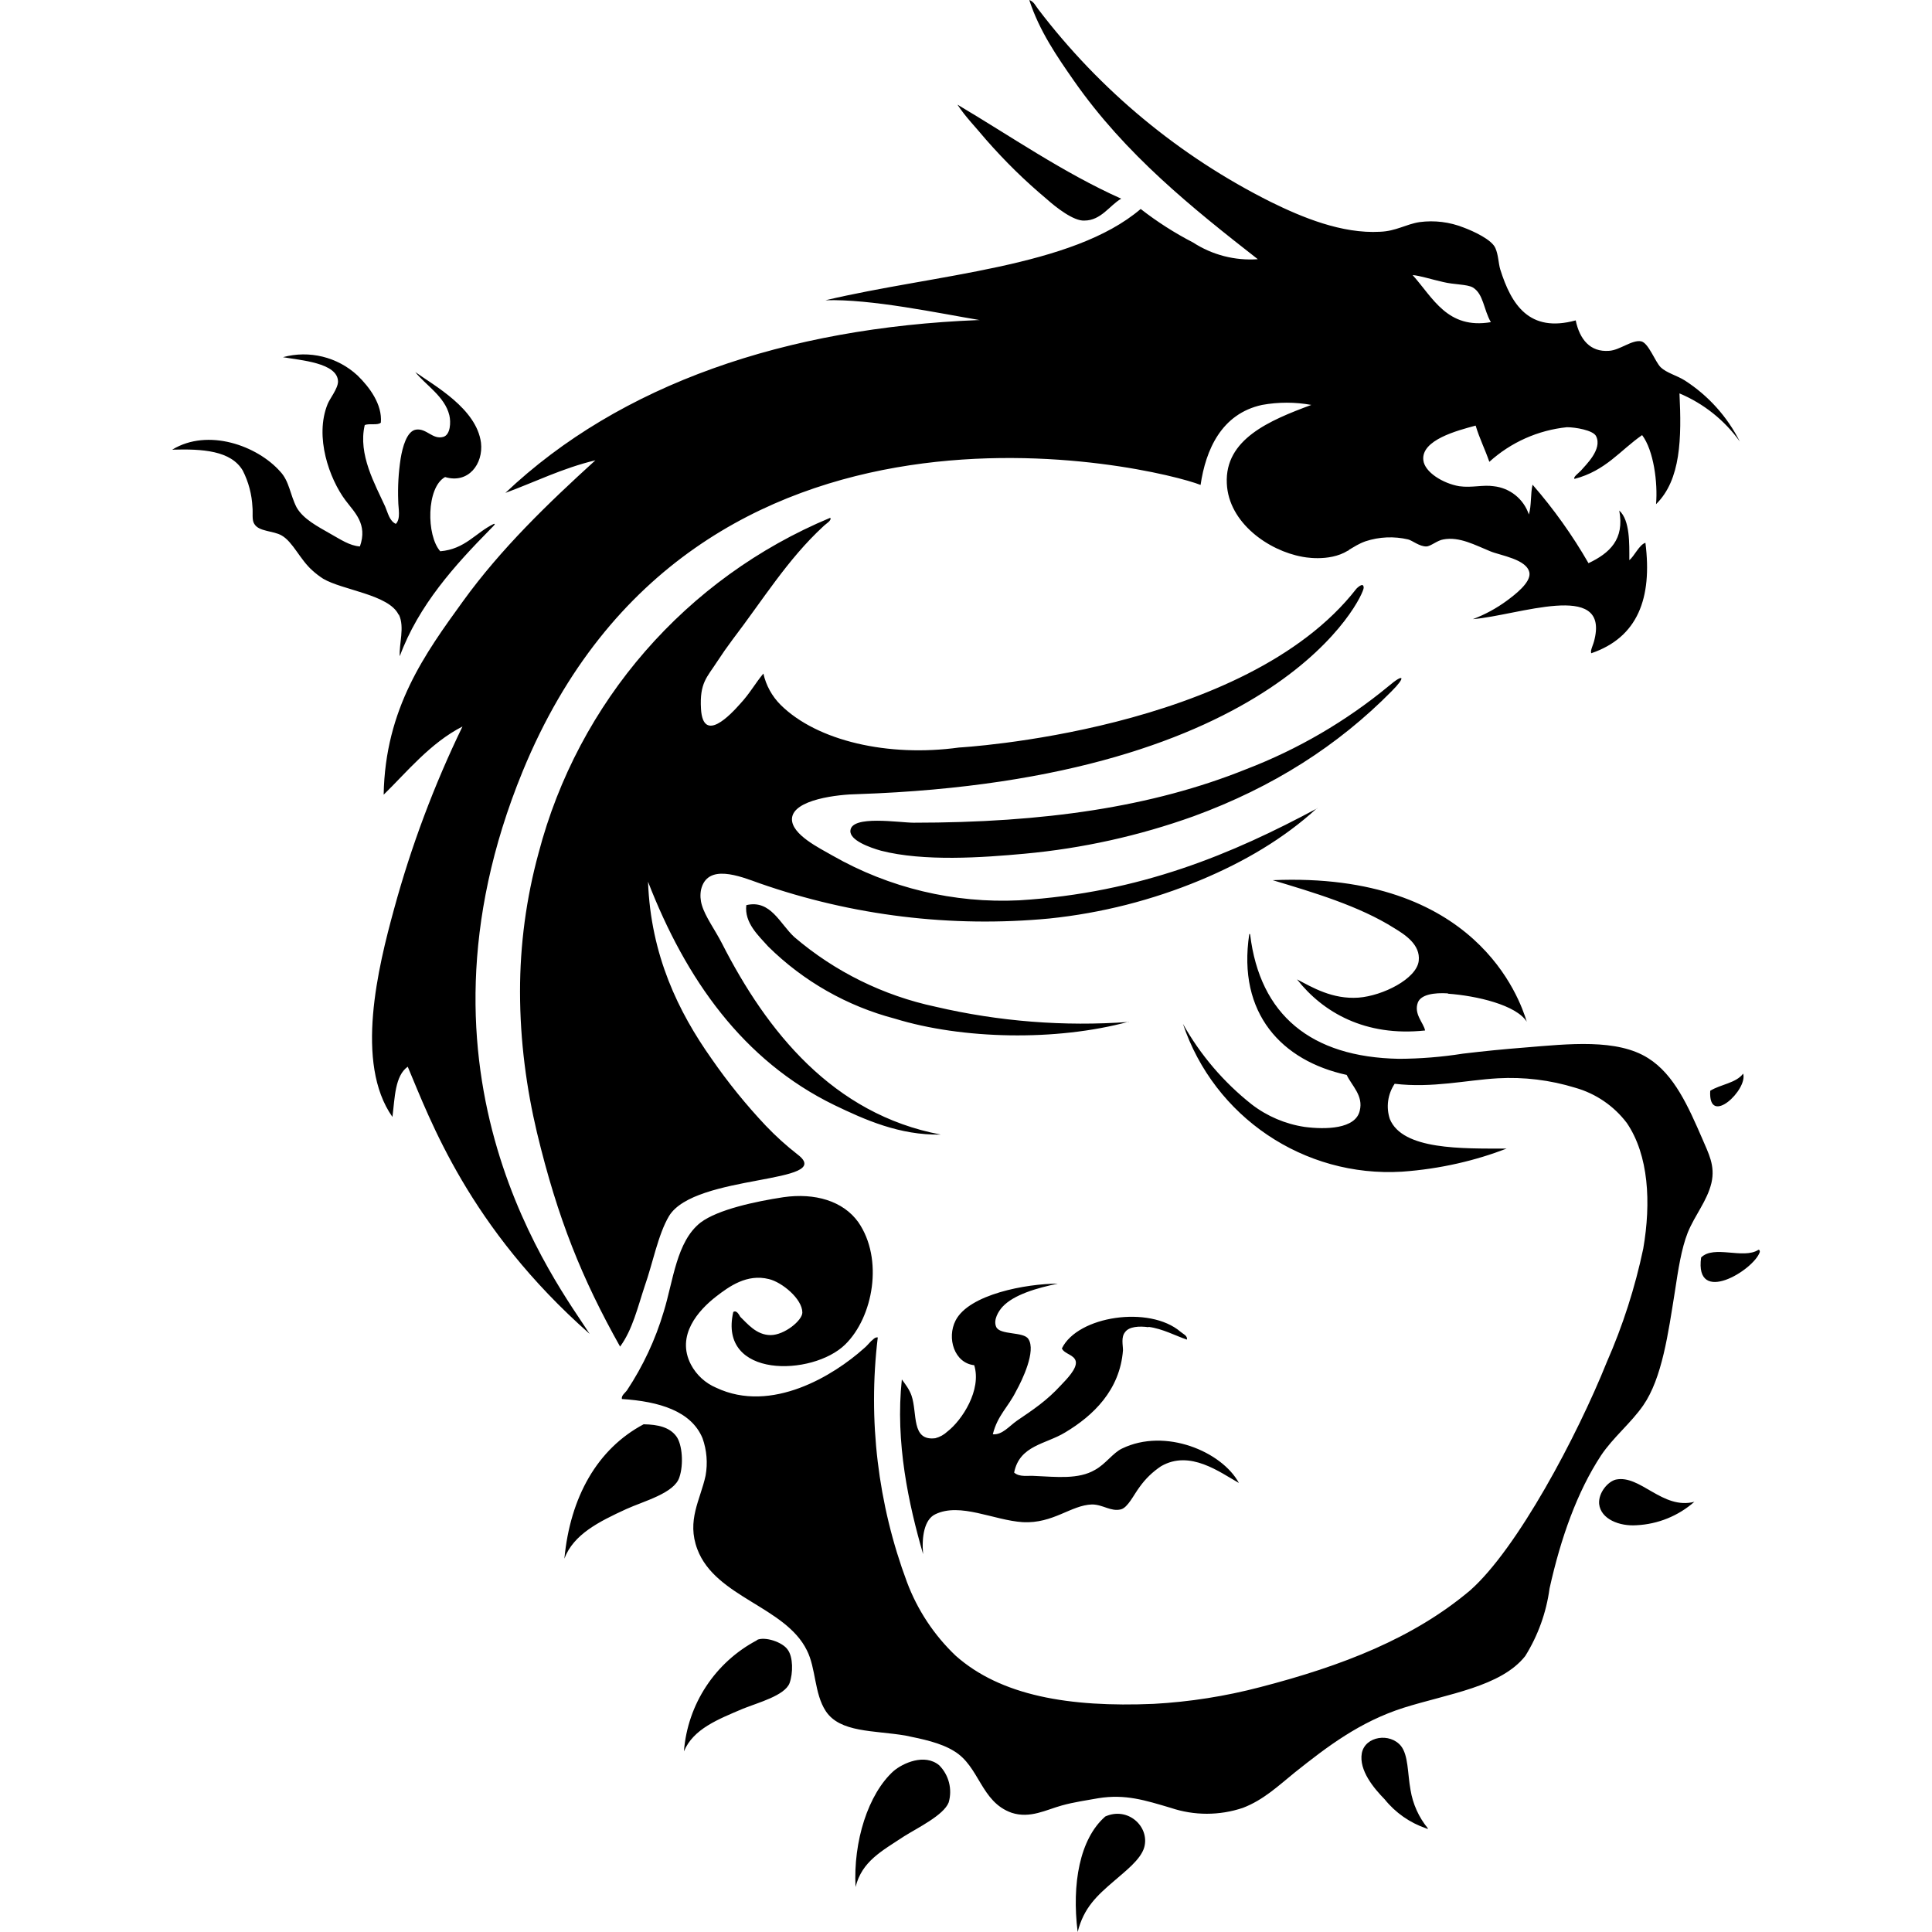
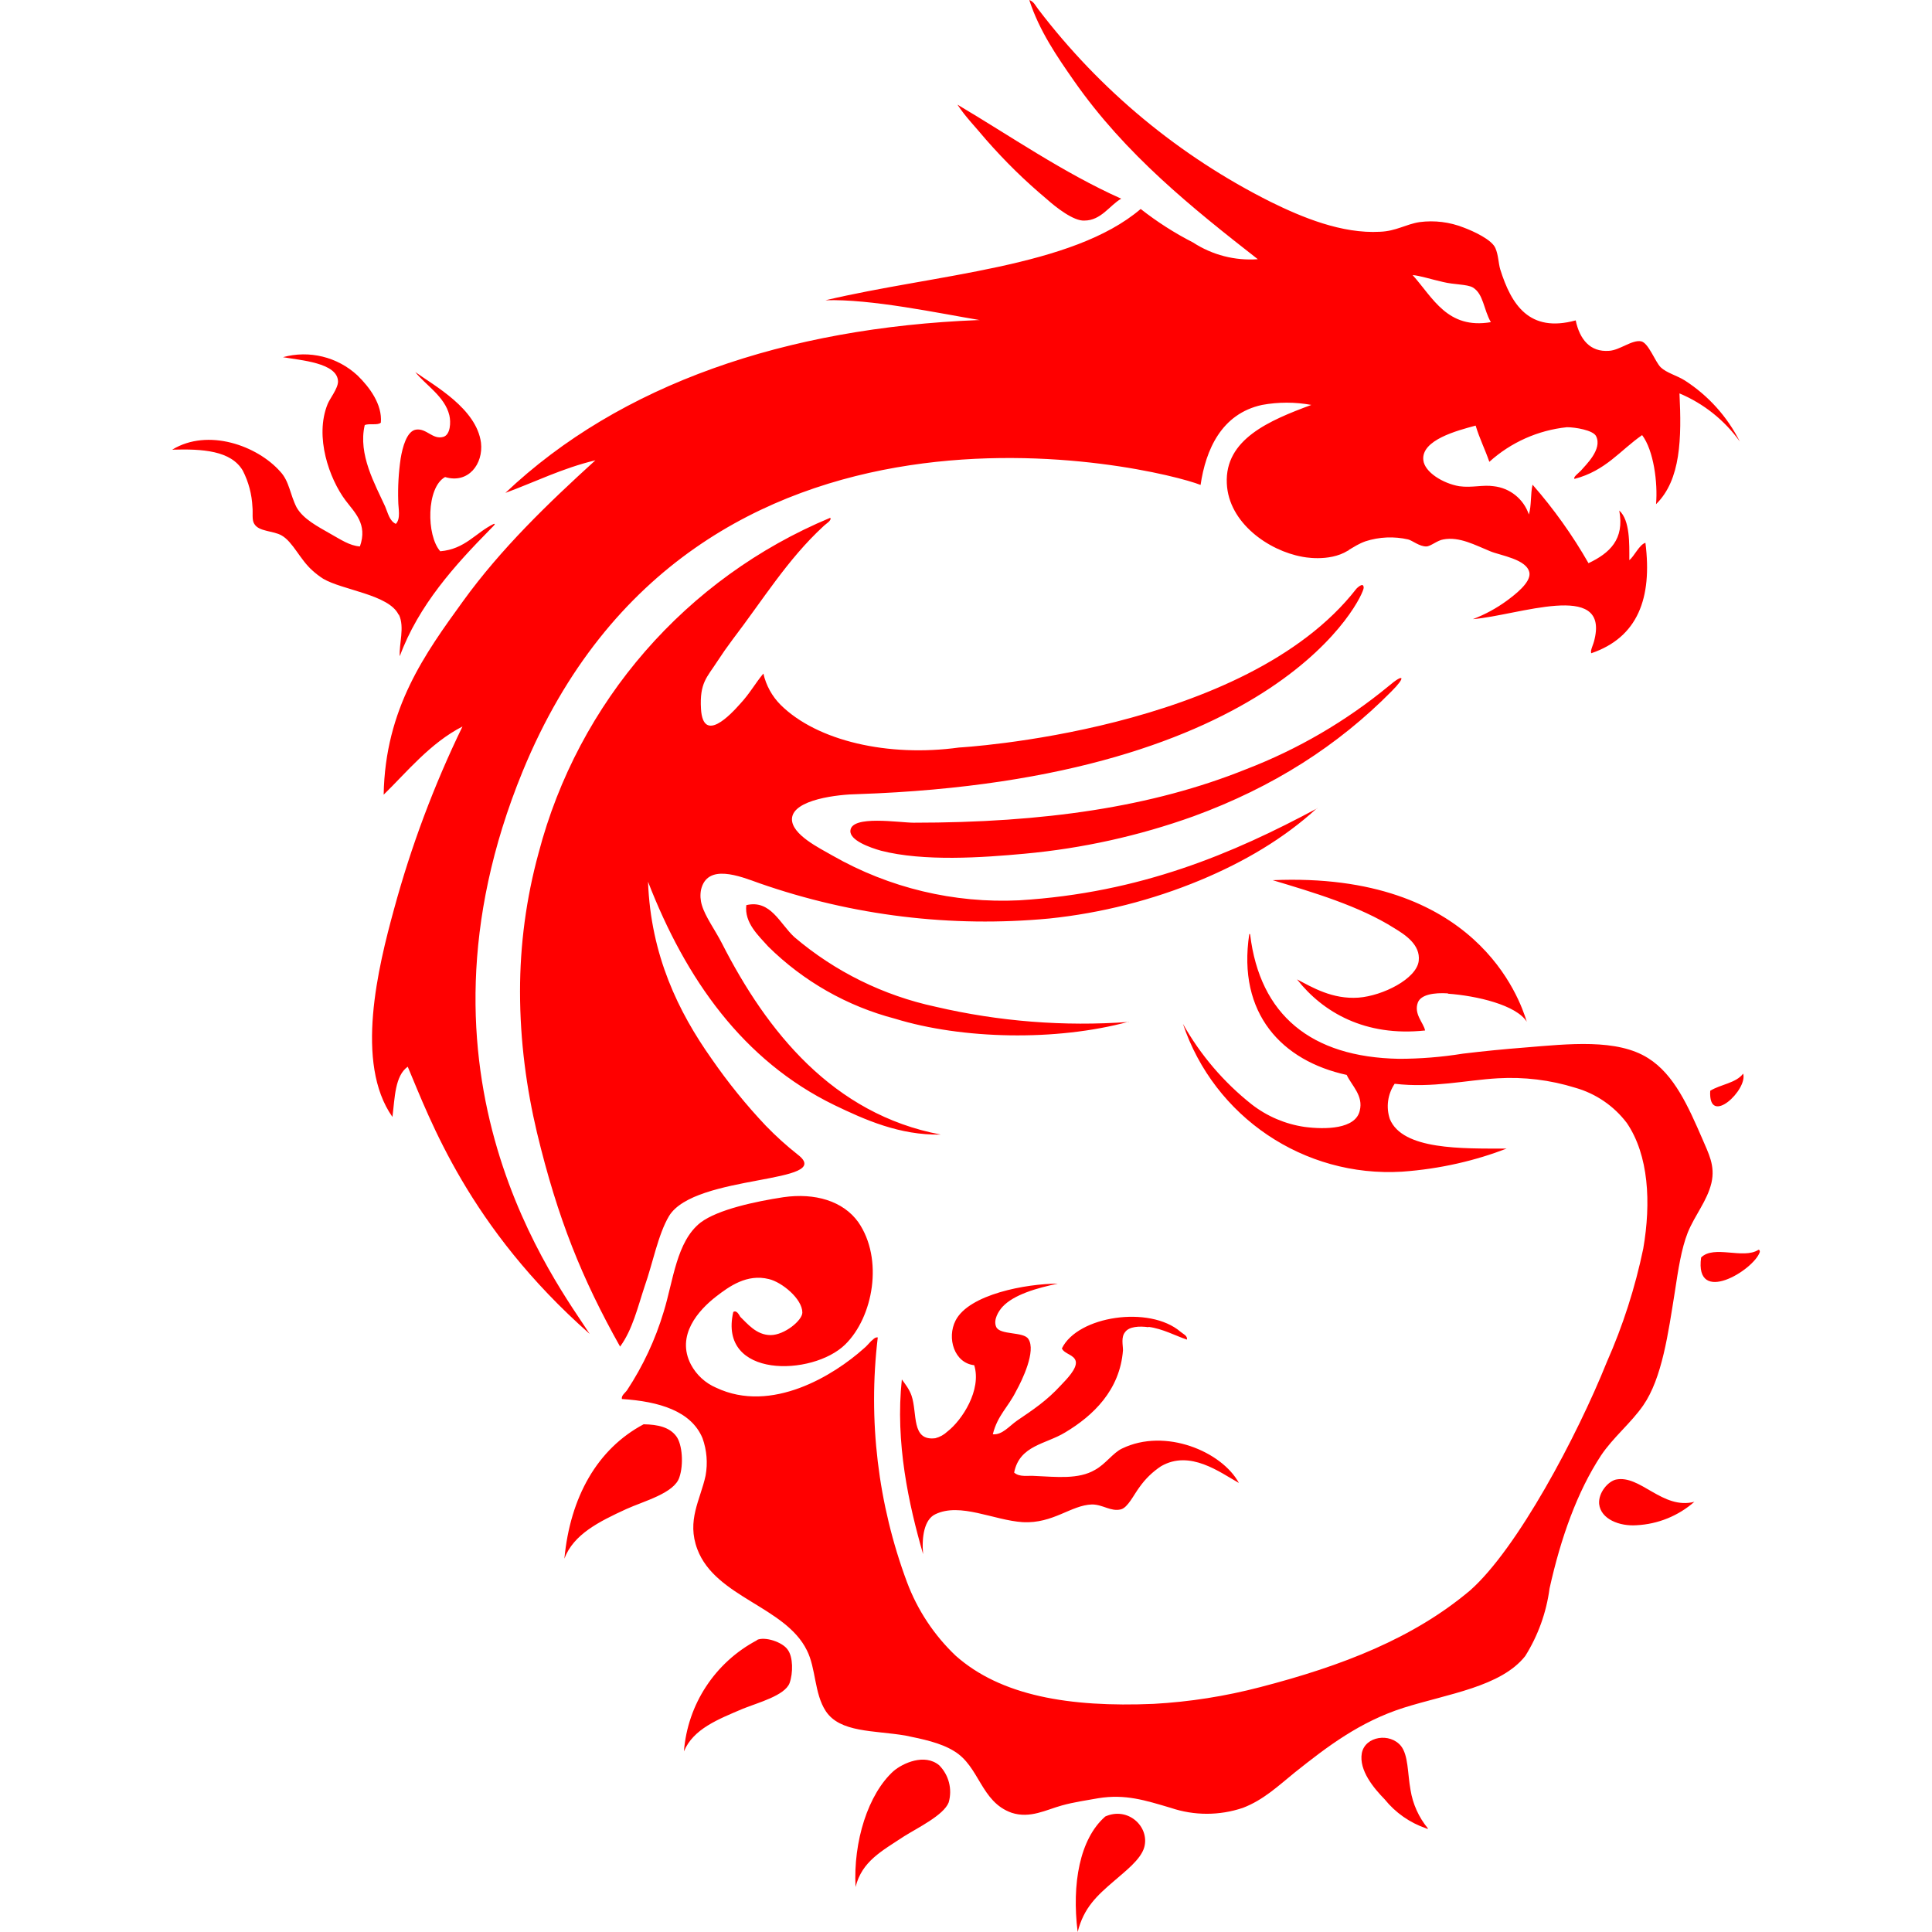
- <svg xmlns="http://www.w3.org/2000/svg" role="img" viewBox="0 0 24 24">
-   <path d="M16.362 10.042c-1.044.56-2.193 1.05-3.7 1.142a4.26 4.26 0 0 1-2.321-.556c-.155-.09-.51-.26-.503-.457.011-.242.582-.303.816-.306 5.262-.178 6.29-2.472 6.286-2.563 0-.083-.09.011-.09.011-1.38 1.777-4.937 1.973-4.937 1.973-.877.121-1.761-.08-2.215-.529a.794.794 0 0 1-.215-.39c-.102.122-.17.25-.291.379-.114.128-.458.499-.484.06-.019-.325.076-.393.2-.586a5.178 5.178 0 0 1 .193-.276c.374-.49.684-.997 1.123-1.402.037-.038.11-.075.09-.11a6.221 6.221 0 0 0-3.624 4.166 6.508 6.508 0 0 0-.23 1.72c0 .62.082 1.209.21 1.75.258 1.073.56 1.817 1.033 2.66.155-.211.219-.491.306-.752.098-.276.166-.642.302-.87.321-.528 2.079-.396 1.599-.763a3.613 3.613 0 0 1-.397-.359 7.083 7.083 0 0 1-.673-.831c-.412-.582-.756-1.285-.79-2.2.469 1.21 1.18 2.222 2.313 2.774.378.182.813.378 1.323.367-1.341-.253-2.162-1.285-2.717-2.374-.087-.17-.208-.332-.25-.476a.4.4 0 0 1-.011-.189c.076-.336.484-.17.726-.083a8.489 8.489 0 0 0 3.602.438 6.678 6.678 0 0 0 1.874-.476c.545-.227 1.04-.518 1.452-.896m-2.34 2.657a8.001 8.001 0 0 1-2.4-.189 3.969 3.969 0 0 1-1.754-.865c-.181-.166-.295-.469-.597-.397-.026.22.151.378.272.514a3.507 3.507 0 0 0 1.573.896c.835.257 2.003.283 2.906.038M11.35 10.22c-.178 0-.771-.098-.786.098-.012.121.245.212.381.25.53.136 1.255.086 1.784.037a8.515 8.515 0 0 0 2.098-.465c.99-.362 1.795-.88 2.457-1.55.181-.18.162-.234-.034-.067a6.365 6.365 0 0 1-1.769 1.032c-1.172.472-2.517.665-4.131.665m6.576-6.717c.136.034.299.027.37.068.133.08.133.273.224.431-.54.091-.718-.302-.972-.585.091.007.227.052.378.086M7.325 16.57c-.393-.613-2.39-3.19-.832-6.989 2.128-5.178 7.88-3.772 8.421-3.557.064-.434.257-.884.764-.994a1.712 1.712 0 0 1 .612 0c-.522.193-1.077.427-1.05.976.022.49.52.835.936.91 0 0 .33.072.567-.075a.019.019 0 0 0 .016-.012c.064-.037.12-.075.204-.105a.979.979 0 0 1 .529-.023c.049.011.143.09.227.087.052 0 .136-.076.211-.087.2-.038.397.072.582.147.125.053.465.099.488.273.011.12-.178.264-.28.34a1.765 1.765 0 0 1-.423.23c.56-.045 1.682-.48 1.512.246-.015.076-.057.14-.042.178.578-.197.76-.685.673-1.372-.076.022-.14.17-.2.215v-.004c0-.196.01-.491-.125-.612.068.359-.121.53-.382.654a6.176 6.176 0 0 0-.695-.975c-.027.113-.012.26-.046.37a.518.518 0 0 0-.438-.351c-.129-.02-.272.022-.427 0-.2-.034-.431-.174-.446-.325-.027-.25.423-.367.65-.428.049.163.117.295.17.45a1.693 1.693 0 0 1 .964-.43c.102 0 .329.037.363.113.079.162-.129.355-.19.427-.037.038-.098.08-.079.102.39-.102.567-.355.84-.544.143.189.196.59.173.858.31-.303.318-.824.291-1.376a1.761 1.761 0 0 1 .749.597 1.943 1.943 0 0 0-.68-.756c-.1-.064-.228-.094-.303-.166-.068-.068-.151-.303-.242-.322-.113-.022-.265.11-.397.118-.238.019-.367-.144-.416-.378-.578.158-.8-.197-.937-.632-.023-.075-.023-.18-.06-.264-.042-.106-.273-.212-.394-.257a1.092 1.092 0 0 0-.548-.068c-.17.026-.294.113-.491.12-.476.027-.971-.18-1.357-.37A8.289 8.289 0 0 1 12.896.113c-.03-.038-.053-.094-.11-.113.125.385.348.707.556 1.005.639.915 1.47 1.58 2.283 2.215a1.308 1.308 0 0 1-.805-.208 4.165 4.165 0 0 1-.65-.416c-.85.726-2.548.81-3.916 1.134.567-.019 1.417.163 1.916.246h-.015c-2.389.094-4.449.794-5.877 2.147.37-.136.706-.306 1.118-.405-.59.537-1.171 1.096-1.644 1.75-.468.647-.967 1.33-.986 2.404.287-.28.578-.642.979-.847a13.108 13.108 0 0 0-.85 2.268c-.197.718-.492 1.913-.02 2.582.03-.238.03-.51.19-.624.28.661.76 1.996 2.26 3.319m5.68-14.095c.114.102.333.273.465.265.208 0 .314-.189.458-.272-.719-.321-1.388-.786-2.034-1.168.098.151.227.28.355.435.239.272.477.506.756.74m-8.05 5.16c.075.155 0 .366.011.517.234-.635.688-1.134 1.119-1.572.023-.026.087-.08.049-.072-.227.11-.355.314-.665.34-.174-.196-.174-.793.06-.922.288.087.477-.162.446-.427-.056-.423-.578-.707-.816-.877.125.159.367.303.423.537.02.083.015.242-.075.268-.133.038-.208-.11-.34-.09-.114.018-.167.219-.19.359a2.76 2.76 0 0 0-.03.529c0 .087.034.219-.03.283-.08-.038-.098-.136-.132-.215-.125-.276-.34-.647-.254-1.013.057-.023.163.007.2-.03.02-.227-.143-.443-.29-.586a.983.983 0 0 0-.926-.227c.211.038.68.068.684.302 0 .087-.102.212-.129.28-.166.408.023.93.22 1.194.113.152.28.295.181.575-.128-.008-.246-.09-.363-.155-.166-.095-.34-.185-.423-.329-.083-.162-.09-.325-.204-.446-.284-.321-.896-.544-1.342-.272.378-.011.73.011.877.26a1.119 1.119 0 0 1 .12.454c.008.068-.01.16.023.208.057.098.235.083.34.144.14.08.227.298.382.435a1.02 1.02 0 0 0 .133.102c.242.143.816.196.937.446m3.046 10.057c-.578.306-.914.907-.986 1.67.113-.302.43-.46.767-.615.216-.099.601-.197.662-.397.053-.155.037-.405-.038-.507-.083-.113-.227-.147-.405-.15m1.406 2.683a1.708 1.708 0 0 0-.907 1.38c.117-.28.424-.398.734-.53.189-.076.517-.162.578-.317.045-.125.045-.326-.023-.416-.064-.095-.283-.167-.382-.121m1.701 1.625c-.321.287-.506.88-.476 1.444.08-.321.325-.446.605-.631.162-.102.491-.261.552-.42a.469.469 0 0 0-.118-.461c-.181-.151-.453-.026-.567.072m2.627.567c-.313.276-.415.831-.34 1.432.076-.302.238-.45.454-.635.128-.113.332-.264.374-.42.068-.256-.208-.51-.491-.377m.544-6.085c.174.022.34.113.476.158.011-.049-.05-.071-.08-.098-.385-.329-1.277-.196-1.473.208.034.072.155.076.173.162.016.091-.117.223-.185.295-.177.193-.344.303-.544.439-.098.068-.185.181-.302.17.06-.238.189-.333.29-.537.076-.136.25-.499.152-.646-.057-.095-.355-.046-.4-.151-.039-.087.03-.197.079-.25.14-.151.43-.234.687-.287-.393 0-1.103.132-1.27.457-.113.22-.015.53.231.556.095.306-.151.684-.333.824a.344.344 0 0 1-.15.083c-.303.038-.22-.31-.296-.53-.026-.075-.075-.139-.12-.2-.084.783.086 1.554.264 2.17-.019-.215.015-.43.151-.495.31-.151.726.075 1.089.098.378.019.597-.212.858-.22.136 0 .234.092.359.061.087-.022.159-.181.234-.28a1.017 1.017 0 0 1 .265-.256c.359-.208.73.075.967.208-.211-.39-.914-.688-1.451-.428-.113.053-.204.193-.336.265-.205.121-.48.087-.745.076-.09-.008-.189.019-.26-.042.067-.34.392-.351.634-.499.348-.208.68-.525.718-1.02 0-.068-.026-.163.027-.227.049-.068.174-.076.29-.06m3.138 5.204c-.136-.17-.446-.125-.488.087-.038.215.151.438.284.574a1.126 1.126 0 0 0 .514.36c.011 0 .019.018.022 0a1.01 1.01 0 0 1-.215-.477c-.038-.211-.026-.43-.12-.548m.585-9.343c.359.026.847.14.979.348-.087-.284-.631-1.867-3.156-1.758.503.151 1.077.321 1.512.597.132.08.325.204.302.405-.026.223-.446.434-.748.457-.325.023-.575-.128-.764-.227.321.409.847.715 1.591.635-.018-.094-.143-.204-.09-.347.038-.099.2-.125.374-.114m2.086 6.04c-.098.023-.219.163-.208.302.02.19.254.28.465.265a1.175 1.175 0 0 0 .718-.291c-.396.102-.672-.34-.975-.276m.34-.922c.235-.34.31-.896.393-1.414.042-.276.08-.529.16-.733.09-.22.241-.393.294-.616.05-.216-.038-.37-.113-.548-.174-.4-.348-.798-.673-1.002-.386-.245-.987-.177-1.535-.132a18.282 18.282 0 0 0-.767.076 5.216 5.216 0 0 1-.794.064c-1.096-.02-1.727-.548-1.848-1.542 0 0 0-.012-.011-.008-.151.99.408 1.576 1.21 1.75.064.136.21.257.162.446-.053.227-.424.234-.684.2a1.425 1.425 0 0 1-.658-.28 3.383 3.383 0 0 1-.854-1 2.699 2.699 0 0 0 2.721 1.836c.48-.034.919-.14 1.3-.287-.555 0-1.292.019-1.451-.367a.503.503 0 0 1 .06-.438c.47.056.889-.046 1.282-.068a2.744 2.744 0 0 1 .96.117 1.22 1.22 0 0 1 .642.438c.272.4.303.987.204 1.561a7.181 7.181 0 0 1-.453 1.41c-.37.922-1.111 2.317-1.697 2.835-.703.593-1.584.937-2.608 1.202a6.66 6.66 0 0 1-1.323.208c-1.054.045-1.901-.102-2.46-.598a2.445 2.445 0 0 1-.605-.914 6.474 6.474 0 0 1-.363-3.04c-.038-.007-.064.035-.083.046-.03.03-.057.065-.09.091-.371.333-1.146.813-1.834.488a.635.635 0 0 1-.314-.288c-.189-.363.095-.676.314-.846.162-.125.382-.284.654-.216.162.038.416.246.416.416 0 .098-.223.28-.394.28-.177 0-.29-.144-.377-.227-.016-.027-.046-.087-.087-.06-.19.83.986.8 1.39.404.348-.34.48-1.062.163-1.52-.189-.264-.54-.366-.93-.31-.347.053-.812.152-1.028.314-.302.235-.34.726-.46 1.111a3.651 3.651 0 0 1-.454.972c-.027.038-.072.064-.065.11.465.03.862.15 1.002.487a.907.907 0 0 1 .038.465c-.065.302-.238.555-.102.915.226.597 1.092.71 1.36 1.254.114.223.091.537.235.756.177.269.597.238.986.303.22.045.439.09.605.192.321.19.332.632.718.768.23.075.43-.038.624-.091.15-.042.31-.064.453-.09.337-.054.582.026.9.12a1.406 1.406 0 0 0 .895 0c.257-.098.443-.276.643-.438.408-.325.809-.631 1.353-.805.552-.174 1.21-.261 1.512-.643a2.124 2.124 0 0 0 .302-.839c.14-.631.344-1.202.639-1.652.151-.226.37-.4.525-.623m1.24-4.12c-.087.117-.28.132-.408.212-.027.46.476-.02.408-.216m.19 2.192c-.186.121-.553-.064-.711.095-.084.605.653.159.729-.068 0-.015 0-.03-.023-.027" />
+ <svg xmlns="http://www.w3.org/2000/svg" width="1em" height="1em" viewBox="0 0 24 24">
+   <path fill="red" d="M16.362 10.042c-1.044.56-2.193 1.05-3.7 1.142a4.26 4.26 0 0 1-2.321-.556c-.155-.09-.51-.26-.503-.457c.011-.242.582-.303.816-.306c5.262-.178 6.29-2.472 6.286-2.563c0-.083-.09.011-.09.011c-1.38 1.777-4.937 1.973-4.937 1.973c-.877.121-1.761-.08-2.215-.529a.8.8 0 0 1-.215-.39c-.102.122-.17.25-.291.379c-.114.128-.458.499-.484.06c-.019-.325.076-.393.2-.586a5 5 0 0 1 .193-.276c.374-.49.684-.997 1.123-1.402c.037-.038.11-.075.09-.11a6.22 6.22 0 0 0-3.624 4.166a6.5 6.5 0 0 0-.23 1.72c0 .62.082 1.209.21 1.75c.258 1.073.56 1.817 1.033 2.66c.155-.211.219-.491.306-.752c.098-.276.166-.642.302-.87c.321-.528 2.079-.396 1.599-.763a4 4 0 0 1-.397-.359a7 7 0 0 1-.673-.831c-.412-.582-.756-1.285-.79-2.2c.469 1.21 1.18 2.222 2.313 2.774c.378.182.813.378 1.323.367c-1.341-.253-2.162-1.285-2.717-2.374c-.087-.17-.208-.332-.25-.476a.4.4 0 0 1-.011-.189c.076-.336.484-.17.726-.083a8.5 8.5 0 0 0 3.602.438a6.7 6.7 0 0 0 1.874-.476c.545-.227 1.04-.518 1.452-.896m-2.34 2.657a8 8 0 0 1-2.4-.189a4 4 0 0 1-1.754-.865c-.181-.166-.295-.469-.597-.397c-.026.22.151.378.272.514a3.5 3.5 0 0 0 1.573.896c.835.257 2.003.283 2.906.038M11.35 10.22c-.178 0-.771-.098-.786.098c-.012.121.245.212.381.25c.53.136 1.255.086 1.784.037a8.5 8.5 0 0 0 2.098-.465c.99-.362 1.795-.88 2.457-1.55c.181-.18.162-.234-.034-.067a6.4 6.4 0 0 1-1.769 1.032c-1.172.472-2.517.665-4.131.665m6.576-6.717c.136.034.299.027.37.068c.133.08.133.273.224.431c-.54.091-.718-.302-.972-.585c.091.007.227.052.378.086M7.325 16.57c-.393-.613-2.39-3.19-.832-6.989c2.128-5.178 7.88-3.772 8.421-3.557c.064-.434.257-.884.764-.994a1.7 1.7 0 0 1 .612 0c-.522.193-1.077.427-1.05.976c.022.49.52.835.936.91c0 0 .33.072.567-.075a.02.02 0 0 0 .016-.012c.064-.037.12-.075.204-.105a1 1 0 0 1 .529-.023c.049.011.143.09.227.087c.052 0 .136-.076.211-.087c.2-.038.397.072.582.147c.125.053.465.099.488.273c.011.12-.178.264-.28.34a1.8 1.8 0 0 1-.423.23c.56-.045 1.682-.48 1.512.246c-.015.076-.057.14-.042.178c.578-.197.76-.685.673-1.372c-.076.022-.14.17-.2.215v-.004c0-.196.01-.491-.125-.612c.068.359-.121.53-.382.654a6 6 0 0 0-.695-.975c-.027.113-.012.26-.046.37a.52.52 0 0 0-.438-.351c-.129-.02-.272.022-.427 0c-.2-.034-.431-.174-.446-.325c-.027-.25.423-.367.65-.428c.049.163.117.295.17.45a1.7 1.7 0 0 1 .964-.43c.102 0 .329.037.363.113c.079.162-.129.355-.19.427c-.037.038-.098.08-.079.102c.39-.102.567-.355.84-.544c.143.189.196.59.173.858c.31-.303.318-.824.291-1.376a1.76 1.76 0 0 1 .749.597a1.94 1.94 0 0 0-.68-.756c-.1-.064-.228-.094-.303-.166c-.068-.068-.151-.303-.242-.322c-.113-.022-.265.11-.397.118c-.238.019-.367-.144-.416-.378c-.578.158-.8-.197-.937-.632c-.023-.075-.023-.18-.06-.264c-.042-.106-.273-.212-.394-.257a1.1 1.1 0 0 0-.548-.068c-.17.026-.294.113-.491.12c-.476.027-.971-.18-1.357-.37A8.3 8.3 0 0 1 12.896.113c-.03-.038-.053-.094-.11-.113c.125.385.348.707.556 1.005c.639.915 1.47 1.58 2.283 2.215a1.3 1.3 0 0 1-.805-.208a4 4 0 0 1-.65-.416c-.85.726-2.548.81-3.916 1.134c.567-.019 1.417.163 1.916.246h-.015c-2.389.094-4.449.794-5.877 2.147c.37-.136.706-.306 1.118-.405c-.59.537-1.171 1.096-1.644 1.75c-.468.647-.967 1.33-.986 2.404c.287-.28.578-.642.979-.847a13 13 0 0 0-.85 2.268c-.197.718-.492 1.913-.02 2.582c.03-.238.03-.51.19-.624c.28.661.76 1.996 2.26 3.319m5.68-14.095c.114.102.333.273.465.265c.208 0 .314-.189.458-.272c-.719-.321-1.388-.786-2.034-1.168c.098.151.227.28.355.435c.239.272.477.506.756.74m-8.05 5.16c.075.155 0 .366.011.517c.234-.635.688-1.134 1.119-1.572c.023-.026.087-.08.049-.072c-.227.11-.355.314-.665.34c-.174-.196-.174-.793.06-.922c.288.087.477-.162.446-.427c-.056-.423-.578-.707-.816-.877c.125.159.367.303.423.537c.02.083.015.242-.075.268c-.133.038-.208-.11-.34-.09c-.114.018-.167.219-.19.359a3 3 0 0 0-.03.529c0 .087.034.219-.03.283c-.08-.038-.098-.136-.132-.215c-.125-.276-.34-.647-.254-1.013c.057-.023.163.007.2-.03c.02-.227-.143-.443-.29-.586a.98.98 0 0 0-.926-.227c.211.038.68.068.684.302c0 .087-.102.212-.129.28c-.166.408.023.93.22 1.194c.113.152.28.295.181.575c-.128-.008-.246-.09-.363-.155c-.166-.095-.34-.185-.423-.329c-.083-.162-.09-.325-.204-.446c-.284-.321-.896-.544-1.342-.272c.378-.011.73.011.877.26a1.1 1.1 0 0 1 .12.454c.008.068-.01.16.023.208c.057.098.235.083.34.144c.14.08.227.298.382.435a1 1 0 0 0 .133.102c.242.143.816.196.937.446m3.046 10.057c-.578.306-.914.907-.986 1.67c.113-.302.43-.46.767-.615c.216-.099.601-.197.662-.397c.053-.155.037-.405-.038-.507c-.083-.113-.227-.147-.405-.15m1.406 2.683a1.71 1.71 0 0 0-.907 1.38c.117-.28.424-.398.734-.53c.189-.076.517-.162.578-.317c.045-.125.045-.326-.023-.416c-.064-.095-.283-.167-.382-.121m1.701 1.625c-.321.287-.506.88-.476 1.444c.08-.321.325-.446.605-.631c.162-.102.491-.261.552-.42a.47.47 0 0 0-.118-.461c-.181-.151-.453-.026-.567.072m2.627.567c-.313.276-.415.831-.34 1.432c.076-.302.238-.45.454-.635c.128-.113.332-.264.374-.42c.068-.256-.208-.51-.491-.377m.544-6.085c.174.022.34.113.476.158c.011-.049-.05-.071-.08-.098c-.385-.329-1.277-.196-1.473.208c.034.072.155.076.173.162c.016.091-.117.223-.185.295c-.177.193-.344.303-.544.439c-.098.068-.185.181-.302.17c.06-.238.189-.333.29-.537c.076-.136.25-.499.152-.646c-.057-.095-.355-.046-.4-.151c-.039-.087.03-.197.079-.25c.14-.151.43-.234.687-.287c-.393 0-1.103.132-1.27.457c-.113.22-.015.53.231.556c.095.306-.151.684-.333.824a.34.34 0 0 1-.15.083c-.303.038-.22-.31-.296-.53c-.026-.075-.075-.139-.12-.2c-.084.783.086 1.554.264 2.17c-.019-.215.015-.43.151-.495c.31-.151.726.075 1.089.098c.378.019.597-.212.858-.22c.136 0 .234.092.359.061c.087-.022.159-.181.234-.28a1 1 0 0 1 .265-.256c.359-.208.73.075.967.208c-.211-.39-.914-.688-1.451-.428c-.113.053-.204.193-.336.265c-.205.121-.48.087-.745.076c-.09-.008-.189.019-.26-.042c.067-.34.392-.351.634-.499c.348-.208.68-.525.718-1.02c0-.068-.026-.163.027-.227c.049-.068.174-.076.29-.06m3.138 5.204c-.136-.17-.446-.125-.488.087c-.038.215.151.438.284.574a1.13 1.13 0 0 0 .514.36c.011 0 .019.018.022 0a1 1 0 0 1-.215-.477c-.038-.211-.026-.43-.12-.548m.585-9.343c.359.026.847.14.979.348c-.087-.284-.631-1.867-3.156-1.758c.503.151 1.077.321 1.512.597c.132.08.325.204.302.405c-.026.223-.446.434-.748.457c-.325.023-.575-.128-.764-.227c.321.409.847.715 1.591.635c-.018-.094-.143-.204-.09-.347c.038-.099.2-.125.374-.114m2.086 6.04c-.098.023-.219.163-.208.302c.02.19.254.28.465.265a1.18 1.18 0 0 0 .718-.291c-.396.102-.672-.34-.975-.276m.34-.922c.235-.34.31-.896.393-1.414c.042-.276.08-.529.16-.733c.09-.22.241-.393.294-.616c.05-.216-.038-.37-.113-.548c-.174-.4-.348-.798-.673-1.002c-.386-.245-.987-.177-1.535-.132a18 18 0 0 0-.767.076a5 5 0 0 1-.794.064c-1.096-.02-1.727-.548-1.848-1.542c0 0 0-.012-.011-.008c-.151.99.408 1.576 1.21 1.75c.064.136.21.257.162.446c-.053.227-.424.234-.684.2a1.4 1.4 0 0 1-.658-.28a3.4 3.4 0 0 1-.854-1a2.7 2.7 0 0 0 2.721 1.836c.48-.034.919-.14 1.3-.287c-.555 0-1.292.019-1.451-.367a.5.5 0 0 1 .06-.438c.47.056.889-.046 1.282-.068a2.7 2.7 0 0 1 .96.117a1.22 1.22 0 0 1 .642.438c.272.4.303.987.204 1.561a7 7 0 0 1-.453 1.41c-.37.922-1.111 2.317-1.697 2.835c-.703.593-1.584.937-2.608 1.202a6.7 6.7 0 0 1-1.323.208c-1.054.045-1.901-.102-2.46-.598a2.44 2.44 0 0 1-.605-.914a6.5 6.5 0 0 1-.363-3.04c-.038-.007-.064.035-.083.046c-.03.03-.057.065-.09.091c-.371.333-1.146.813-1.834.488a.64.64 0 0 1-.314-.288c-.189-.363.095-.676.314-.846c.162-.125.382-.284.654-.216c.162.038.416.246.416.416c0 .098-.223.28-.394.28c-.177 0-.29-.144-.377-.227c-.016-.027-.046-.087-.087-.06c-.19.83.986.8 1.39.404c.348-.34.48-1.062.163-1.52c-.189-.264-.54-.366-.93-.31c-.347.053-.812.152-1.028.314c-.302.235-.34.726-.46 1.111a3.7 3.7 0 0 1-.454.972c-.027.038-.072.064-.065.11c.465.03.862.15 1.002.487a.9.9 0 0 1 .038.465c-.065.302-.238.555-.102.915c.226.597 1.092.71 1.36 1.254c.114.223.091.537.235.756c.177.269.597.238.986.303c.22.045.439.09.605.192c.321.19.332.632.718.768c.23.075.43-.038.624-.091c.15-.042.31-.064.453-.09c.337-.054.582.026.9.12a1.4 1.4 0 0 0 .895 0c.257-.098.443-.276.643-.438c.408-.325.809-.631 1.353-.805c.552-.174 1.21-.261 1.512-.643a2.1 2.1 0 0 0 .302-.839c.14-.631.344-1.202.639-1.652c.151-.226.37-.4.525-.623m1.24-4.12c-.087.117-.28.132-.408.212c-.027.46.476-.02.408-.216m.19 2.192c-.186.121-.553-.064-.711.095c-.084.605.653.159.729-.068c0-.015 0-.03-.023-.027" />
</svg>
